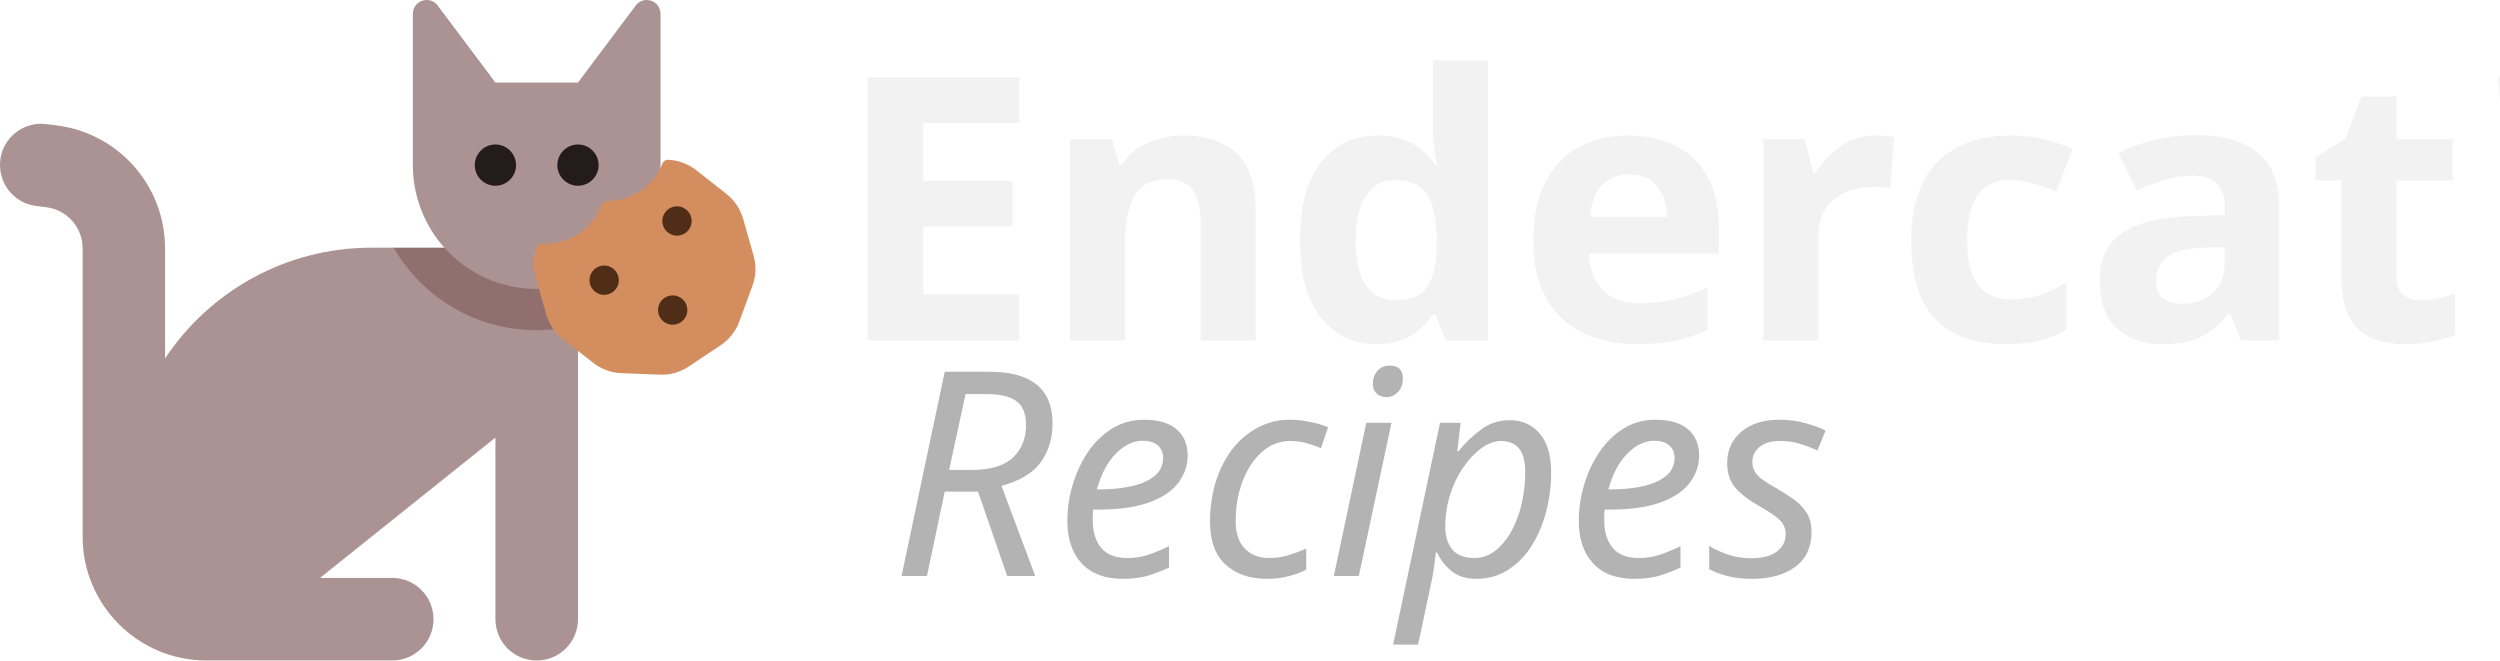
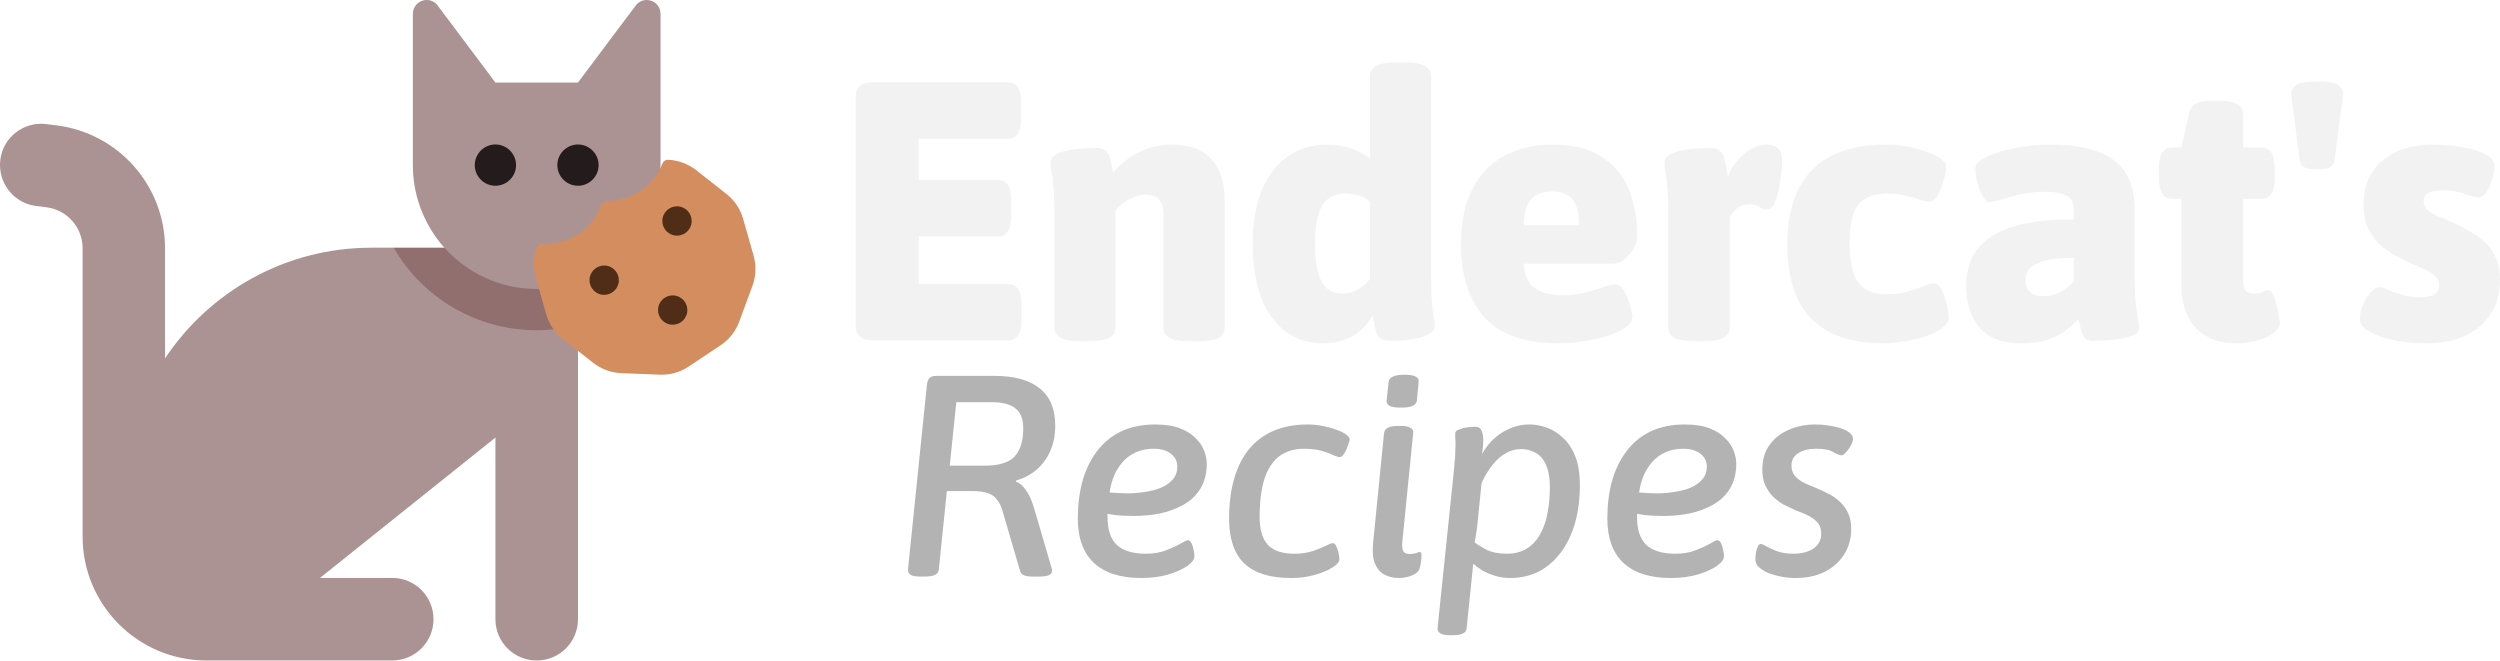
<svg xmlns="http://www.w3.org/2000/svg" width="178.241mm" height="47.092mm" viewBox="0 0 178.241 47.092" version="1.1" id="svg5" xml:space="preserve">
  <defs id="defs2" />
  <g id="layer1">
    <path style="fill:#241c1c;stroke-width:0.265" d="m 33.053,9.327 c 0,0.343 -0.3,5.181 -0.3,5.181 l 11.861,-0.128 -0.171,-5.909 z" id="path527" />
    <path style="fill:#916f6f;stroke-width:0.265" d="m 28.065,17.659 c 0,0 0.794,-1.23e-4 3.615,0 2.113,9.2e-5 9.529,2.437 9.529,2.437 v 3.081 l -1.942,3.199 -13.745,-5.331 z" id="path745" />
    <path d="m 26.492,17.659 h 1.573 c 2.033,3.523 5.84,5.886 10.2,5.886 1.012,0 2.005,-0.129 2.943,-0.368 v 0.368 2.943 17.659 c 0,1.628 -1.315,2.943 -2.943,2.943 -1.628,0 -2.943,-1.315 -2.943,-2.943 v -12.95 l -12.509,10.007 h 5.151 c 1.628,0 2.943,1.315 2.943,2.943 0,1.628 -1.315,2.943 -2.943,2.943 h -13.244 c -4.875,0 -8.83,-3.955 -8.83,-8.83 v -20.557 c 0,-1.481 -1.104,-2.741 -2.575,-2.925 l -0.727,-0.092 C 0.969,14.495 -0.172,13.024 0.021,11.405 0.214,9.786 1.695,8.646 3.305,8.848 l 0.727,0.092 c 4.415,0.552 7.735,4.304 7.735,8.765 v 7.846 c 3.164,-4.755 8.572,-7.891 14.716,-7.891 z m 14.716,2.437 v 0 c -0.92,0.322 -1.913,0.506 -2.943,0.506 -2.612,0 -4.967,-1.141 -6.585,-2.943 v 0 c -0.34,-0.377 -0.644,-0.782 -0.911,-1.214 -0.846,-1.361 -1.334,-2.962 -1.334,-4.672 v 0 -8.83 -1.84 -0.12 c 0,-0.543 0.432,-0.975 0.975,-0.984 h 0.018 c 0.304,0 0.589,0.147 0.773,0.386 v 0.009 l 1.177,1.564 2.502,3.339 0.441,0.589 h 5.886 l 0.441,-0.589 2.502,-3.339 1.177,-1.564 v -0.009 C 45.512,0.147 45.798,0 46.101,0 h 0.018 c 0.543,0.009 0.975,0.441 0.975,0.984 v 0.12 1.84 8.83 c 0,1.591 -0.423,3.09 -1.159,4.378 -1.039,1.821 -2.722,3.238 -4.728,3.946 z m -4.415,-8.324 c 0,-0.809 -0.662,-1.472 -1.472,-1.472 -0.809,0 -1.472,0.662 -1.472,1.472 0,0.809 0.662,1.472 1.472,1.472 0.809,0 1.472,-0.662 1.472,-1.472 z m 4.415,1.472 c 0.809,0 1.472,-0.662 1.472,-1.472 0,-0.809 -0.662,-1.472 -1.472,-1.472 -0.809,0 -1.472,0.662 -1.472,1.472 0,0.809 0.662,1.472 1.472,1.472 z" id="path141" style="fill:#ac9393;stroke-width:0.092" />
    <path style="fill:#502d16;stroke-width:0.265" d="m 41.508,18.272 0.771,5.096 6.209,1.37 2.141,-3.297 -0.128,-5.781 -2.227,-2.055 c 0,0 -2.484,1.327 -2.655,1.499 -0.171,0.171 -4.111,3.169 -4.111,3.169 z" id="path583" />
    <path d="m 38.682,17.37 c -0.178,-0.012 -0.347,0.089 -0.41,0.255 -0.252,0.684 -0.28,1.43 -0.082,2.134 l 0.749,2.635 c 0.199,0.701 0.615,1.323 1.189,1.775 l 2.159,1.694 c 0.574,0.452 1.279,0.712 2.008,0.74 l 2.743,0.11 c 0.732,0.029 1.451,-0.173 2.06,-0.579 l 2.281,-1.52 c 0.609,-0.406 1.07,-0.991 1.322,-1.675 l 0.948,-2.568 c 0.252,-0.684 0.28,-1.43 0.082,-2.134 l -0.749,-2.635 c -0.199,-0.701 -0.615,-1.323 -1.192,-1.776 l -2.156,-1.694 c -0.574,-0.452 -1.279,-0.712 -2.008,-0.74 -0.175,-0.008 -0.333,0.105 -0.396,0.268 -0.618,1.587 -2.145,2.636 -3.832,2.661 -0.255,0.005 -0.483,0.163 -0.575,0.4 -0.655,1.682 -2.336,2.758 -4.144,2.65 z m 5.415,2.828 c -0.122,0.565 -0.678,0.922 -1.243,0.8 -0.565,-0.122 -0.922,-0.678 -0.8,-1.243 0.122,-0.565 0.678,-0.922 1.243,-0.8 0.565,0.122 0.922,0.678 0.8,1.243 z m 4.085,0.886 c 0.565,0.122 0.922,0.678 0.8,1.243 -0.122,0.565 -0.678,0.922 -1.243,0.8 -0.565,-0.122 -0.922,-0.678 -0.8,-1.243 0.122,-0.565 0.678,-0.922 1.243,-0.8 z m 1.107,-5.107 c -0.122,0.565 -0.678,0.922 -1.243,0.8 -0.565,-0.122 -0.922,-0.678 -0.8,-1.243 0.122,-0.565 0.678,-0.922 1.243,-0.8 0.565,0.122 0.922,0.678 0.8,1.243 z" id="path150" style="fill:#d38d5f;stroke-width:0.033" />
-     <text xml:space="preserve" style="font-style:normal;font-variant:normal;font-weight:800;font-stretch:normal;font-size:26.287px;font-family:Asap;-inkscape-font-specification:'Asap Ultra-Bold';fill:#f2f2f2;stroke-width:2.191" x="59.503" y="24.268" id="text169">
-       <tspan id="tspan167" style="font-style:normal;font-variant:normal;font-weight:800;font-stretch:normal;font-family:Asap;-inkscape-font-specification:'Asap Ultra-Bold';fill:#f2f2f2;stroke-width:2.191" x="59.503" y="24.268">Endercat's</tspan>
-     </text>
-     <text xml:space="preserve" style="font-style:italic;font-variant:normal;font-weight:600;font-stretch:normal;font-size:20.384px;font-family:Asap;-inkscape-font-specification:'Asap Semi-Bold Italic';fill:#b3b3b3;stroke-width:1.699" x="63.433" y="41.068" id="text223">
-       <tspan id="tspan221" style="font-style:italic;font-variant:normal;font-weight:500;font-stretch:normal;font-family:Asap;-inkscape-font-specification:'Asap Medium Italic';fill:#b3b3b3;stroke-width:1.699" x="63.433" y="41.068">Recipes</tspan>
-     </text>
+     <g aria-label="Endercat's" id="text169" style="font-weight:800;font-size:26.287px;font-family:Asap;-inkscape-font-specification:'Asap Ultra-Bold';fill:#f2f2f2;stroke-width:2.191">
+       <path d="m 62.263,24.268 q -1.262,0 -1.262,-1.051 V 6.918 q 0,-1.051 1.262,-1.051 h 9.595 q 0.946,0 0.946,1.446 v 1.104 q 0,1.472 -0.946,1.472 h -6.361 v 2.944 h 5.678 q 0.92,0 0.92,1.472 v 1.078 q 0,1.472 -0.92,1.472 h -5.678 v 3.391 h 6.388 q 0.946,0 0.946,1.472 v 1.104 q 0,1.446 -0.946,1.446 z" id="path246" />
+       <path d="m 76.984,24.32 q -0.946,0 -1.393,-0.237 -0.421,-0.263 -0.421,-0.762 v -8.228 q 0,-1.235 -0.079,-1.893 -0.053,-0.657 -0.131,-0.999 -0.053,-0.342 -0.053,-0.631 0,-0.315 0.342,-0.526 0.342,-0.21 0.841,-0.315 0.526,-0.105 1.051,-0.131 0.526,-0.053 0.92,-0.053 0.499,0 0.71,0.158 0.237,0.131 0.342,0.526 0.131,0.368 0.237,1.078 0.499,-0.578 1.13,-1.025 0.657,-0.473 1.42,-0.71 0.762,-0.263 1.604,-0.263 1.262,0 2.103,0.447 0.841,0.447 1.262,1.341 0.447,0.867 0.447,2.156 v 9.069 q 0,0.499 -0.421,0.762 -0.421,0.237 -1.393,0.237 h -0.736 q -0.946,0 -1.393,-0.237 -0.421,-0.263 -0.421,-0.762 v -8.096 q 0,-0.657 -0.315,-0.999 -0.289,-0.342 -0.999,-0.342 -0.368,0 -0.762,0.158 -0.394,0.131 -0.736,0.394 -0.342,0.237 -0.605,0.578 v 8.307 q 0,0.499 -0.447,0.762 -0.421,0.237 -1.367,0.237 z" id="path248" />
+       <path d="m 94.307,24.478 q -1.472,0 -2.602,-0.815 -1.13,-0.815 -1.761,-2.392 -0.631,-1.577 -0.631,-3.89 0,-2.208 0.631,-3.785 0.657,-1.577 1.84,-2.418 1.183,-0.867 2.813,-0.867 0.973,0 1.761,0.289 0.789,0.289 1.314,0.683 V 5.446 q 0,-0.499 0.421,-0.736 0.447,-0.263 1.393,-0.263 h 0.736 q 0.946,0 1.367,0.263 0.447,0.237 0.447,0.736 V 19.694 q 0,1.235 0.053,1.893 0.079,0.657 0.131,0.999 0.079,0.342 0.079,0.631 0,0.342 -0.342,0.552 -0.342,0.21 -0.867,0.342 -0.499,0.105 -1.025,0.158 -0.526,0.026 -0.92,0.026 -0.499,0 -0.736,-0.158 -0.21,-0.158 -0.315,-0.552 -0.105,-0.394 -0.237,-1.104 -0.289,0.552 -0.789,1.025 -0.499,0.447 -1.183,0.71 -0.683,0.263 -1.577,0.263 z m 1.42,-3.549 q 0.605,0 1.13,-0.315 0.526,-0.315 0.815,-0.736 v -5.494 q -0.237,-0.263 -0.736,-0.421 -0.499,-0.158 -1.051,-0.158 -1.104,0 -1.63,0.867 -0.499,0.867 -0.499,2.734 0,1.814 0.473,2.681 0.473,0.841 1.498,0.841 z" id="path250" />
+       <path d="m 111.104,24.478 q -3.549,0 -5.257,-1.84 -1.682,-1.866 -1.682,-5.205 0,-2.392 0.815,-3.969 0.815,-1.577 2.287,-2.366 1.498,-0.789 3.496,-0.789 2.077,0 3.391,0.841 1.314,0.815 1.945,2.287 0.631,1.472 0.631,3.47 0,0.394 -0.289,0.841 -0.263,0.447 -0.657,0.762 -0.394,0.289 -0.736,0.289 h -6.388 q 0.026,1.288 0.841,1.788 0.815,0.473 1.919,0.473 0.92,0 1.656,-0.21 0.762,-0.21 1.288,-0.394 0.552,-0.184 0.815,-0.184 0.342,0 0.605,0.447 0.263,0.447 0.421,1.025 0.184,0.552 0.184,0.867 0,0.368 -0.473,0.71 -0.447,0.342 -1.235,0.605 -0.762,0.263 -1.709,0.394 -0.92,0.158 -1.866,0.158 z m -2.471,-8.412 h 3.943 q 0,-1.314 -0.473,-1.866 -0.473,-0.552 -1.446,-0.552 -0.499,0 -0.973,0.184 -0.447,0.158 -0.736,0.683 -0.289,0.499 -0.315,1.551 z" id="path252" />
+       <path d="m 120.778,24.32 q -0.973,0 -1.419,-0.237 -0.421,-0.263 -0.421,-0.762 v -8.228 q 0,-1.235 -0.079,-1.893 -0.053,-0.657 -0.131,-0.999 -0.053,-0.342 -0.053,-0.631 0,-0.315 0.342,-0.526 0.342,-0.21 0.867,-0.315 0.526,-0.105 1.051,-0.131 0.526,-0.053 0.92,-0.053 0.473,0 0.71,0.158 0.237,0.158 0.368,0.605 0.131,0.447 0.263,1.314 0.237,-0.683 0.683,-1.183 0.447,-0.526 0.973,-0.815 0.552,-0.315 1.025,-0.315 0.683,0 0.92,0.289 0.263,0.289 0.263,0.92 0,0.237 -0.053,0.789 -0.053,0.552 -0.184,1.157 -0.105,0.605 -0.315,1.051 -0.21,0.421 -0.552,0.421 -0.237,0 -0.526,-0.184 -0.263,-0.184 -0.71,-0.184 -0.473,0 -0.841,0.263 -0.368,0.263 -0.552,0.657 v 7.834 q 0,0.499 -0.447,0.762 -0.421,0.237 -1.367,0.237 z" id="path254" />
+       <path d="m 134.289,24.478 q -3.417,0 -5.152,-1.761 -1.709,-1.761 -1.709,-5.284 0,-3.522 1.761,-5.31 1.761,-1.814 5.284,-1.814 0.736,0 1.472,0.131 0.736,0.131 1.367,0.368 0.657,0.21 1.051,0.499 0.394,0.289 0.394,0.631 0,0.315 -0.184,0.92 -0.158,0.578 -0.421,1.051 -0.263,0.473 -0.578,0.473 -0.263,0 -0.683,-0.131 -0.394,-0.158 -0.973,-0.289 -0.578,-0.158 -1.367,-0.158 -1.446,0 -2.077,0.815 -0.605,0.815 -0.605,2.76 0,1.866 0.605,2.734 0.605,0.867 1.998,0.867 0.867,0 1.525,-0.184 0.657,-0.21 1.13,-0.394 0.473,-0.21 0.736,-0.21 0.342,0 0.578,0.473 0.237,0.473 0.368,1.078 0.131,0.578 0.131,0.894 0,0.394 -0.447,0.736 -0.421,0.315 -1.13,0.578 -0.683,0.237 -1.498,0.368 -0.815,0.158 -1.577,0.158 z" id="path256" />
+       <path d="m 144.121,24.478 q -2.024,0 -2.997,-1.13 -0.946,-1.157 -0.946,-2.944 0,-0.762 0.237,-1.577 0.263,-0.841 1.025,-1.551 0.789,-0.736 2.313,-1.183 1.551,-0.447 4.101,-0.447 v -0.631 q 0,-0.473 -0.184,-0.762 -0.158,-0.289 -0.605,-0.421 -0.421,-0.158 -1.209,-0.158 -0.999,0 -1.814,0.184 -0.789,0.184 -1.367,0.368 -0.552,0.184 -0.841,0.184 -0.21,0 -0.394,-0.289 -0.184,-0.289 -0.342,-0.683 -0.131,-0.421 -0.21,-0.815 -0.053,-0.421 -0.053,-0.631 0,-0.342 0.499,-0.631 0.499,-0.315 1.288,-0.552 0.815,-0.237 1.735,-0.368 0.946,-0.131 1.788,-0.131 1.761,0 2.918,0.342 1.183,0.342 1.866,0.946 0.683,0.605 0.973,1.446 0.289,0.841 0.289,1.814 v 4.784 q 0,1.262 0.079,1.998 0.079,0.71 0.158,1.104 0.079,0.394 0.079,0.683 0,0.289 -0.368,0.447 -0.368,0.158 -0.92,0.263 -0.526,0.105 -1.104,0.131 -0.552,0.026 -0.946,0.026 -0.368,0 -0.552,-0.237 -0.184,-0.237 -0.263,-0.605 -0.079,-0.368 -0.184,-0.71 -0.158,0.21 -0.683,0.657 -0.499,0.421 -1.341,0.762 -0.841,0.315 -2.024,0.315 z m 1.604,-3.365 q 0.394,0 0.762,-0.131 0.394,-0.131 0.736,-0.368 0.368,-0.237 0.631,-0.552 v -1.682 q -0.946,0 -1.604,0.105 -0.631,0.105 -1.051,0.315 -0.421,0.184 -0.605,0.499 -0.184,0.289 -0.184,0.71 0,0.499 0.315,0.815 0.315,0.289 0.999,0.289 z" id="path258" />
+       <path d="m 159.525,24.478 q -1.262,0 -2.156,-0.473 -0.894,-0.499 -1.367,-1.42 -0.473,-0.92 -0.473,-2.261 v -6.151 h -0.657 q -0.946,0 -0.946,-1.472 v -0.736 q 0,-1.446 0.946,-1.446 h 0.657 l 0.526,-2.392 q 0.105,-0.499 0.447,-0.71 0.368,-0.237 1.104,-0.237 h 0.71 q 0.841,0 1.209,0.263 0.394,0.237 0.394,0.71 v 2.366 h 1.314 q 0.946,0 0.946,1.446 v 0.736 q 0,1.472 -0.946,1.472 h -1.314 v 5.757 q 0,0.526 0.158,0.762 0.184,0.237 0.605,0.237 0.394,0 0.631,-0.105 0.237,-0.131 0.394,-0.131 0.184,0 0.342,0.315 0.158,0.289 0.263,0.736 0.105,0.421 0.158,0.789 0.079,0.368 0.079,0.499 0,0.368 -0.447,0.71 -0.447,0.342 -1.13,0.526 -0.683,0.21 -1.446,0.21 z" id="path260" />
+       <path d="m 165.124,12.07 q -0.605,0 -0.867,-0.158 -0.263,-0.158 -0.315,-0.631 l -0.578,-4.443 q -0.053,-0.552 0.368,-0.789 0.421,-0.237 1.235,-0.237 h 0.473 q 0.841,0 1.236,0.237 0.421,0.237 0.368,0.789 l -0.578,4.443 q -0.053,0.473 -0.315,0.631 -0.263,0.158 -0.867,0.158 z" id="path262" />
+       <path d="m 172.984,24.478 q -0.789,0 -1.63,-0.105 -0.815,-0.105 -1.525,-0.342 -0.71,-0.237 -1.157,-0.552 -0.421,-0.315 -0.421,-0.736 0,-0.526 0.237,-1.051 0.237,-0.526 0.552,-0.867 0.315,-0.342 0.578,-0.342 0.237,0 0.631,0.184 0.394,0.158 0.973,0.342 0.578,0.184 1.314,0.184 0.71,0 1.025,-0.21 0.342,-0.237 0.342,-0.657 0,-0.394 -0.289,-0.631 -0.263,-0.263 -0.71,-0.473 -0.447,-0.21 -1.025,-0.447 -0.526,-0.263 -1.13,-0.578 -0.605,-0.342 -1.104,-0.789 -0.499,-0.473 -0.815,-1.157 -0.315,-0.683 -0.315,-1.682 0,-1.341 0.605,-2.287 0.631,-0.973 1.761,-1.472 1.13,-0.499 2.602,-0.499 0.631,0 1.367,0.079 0.736,0.079 1.42,0.263 0.71,0.184 1.13,0.473 0.447,0.289 0.447,0.71 0,0.447 -0.184,0.999 -0.158,0.526 -0.421,0.894 -0.237,0.342 -0.499,0.342 -0.342,0 -0.999,-0.237 -0.631,-0.263 -1.63,-0.263 -0.631,0 -0.973,0.184 -0.342,0.184 -0.342,0.631 0,0.368 0.289,0.605 0.315,0.237 0.841,0.473 0.526,0.21 1.209,0.526 0.473,0.237 1.025,0.552 0.552,0.289 1.025,0.736 0.473,0.447 0.762,1.13 0.289,0.657 0.289,1.604 0,1.314 -0.631,2.313 -0.605,0.999 -1.788,1.577 -1.157,0.578 -2.839,0.578 z" id="path264" />
+     </g>
+     <g aria-label="Recipes" id="text223" style="font-style:italic;font-weight:600;font-size:20.384px;font-family:Asap;-inkscape-font-specification:'Asap Semi-Bold Italic';fill:#b3b3b3;stroke-width:1.699">
+       <path d="m 65.593,41.108 q -0.448,0 -0.673,-0.122 -0.204,-0.143 -0.183,-0.408 l 1.345,-13.107 q 0.041,-0.367 0.183,-0.51 0.143,-0.163 0.489,-0.163 h 4.138 q 2.14,0 3.241,0.897 1.101,0.877 1.101,2.65 0,0.999 -0.347,1.794 -0.347,0.795 -0.978,1.345 -0.612,0.53 -1.468,0.775 v 0.082 q 0.367,0.122 0.693,0.591 0.347,0.448 0.612,1.366 l 1.182,4.036 q 0.041,0.122 0.061,0.224 0.02,0.082 0.02,0.122 0,0.224 -0.224,0.326 -0.204,0.102 -0.775,0.102 h -0.387 q -0.347,0 -0.591,-0.082 -0.245,-0.082 -0.306,-0.326 l -1.223,-4.179 q -0.143,-0.55 -0.408,-0.877 -0.245,-0.347 -0.673,-0.489 -0.428,-0.143 -1.121,-0.143 h -1.794 l -0.571,5.585 q -0.02,0.245 -0.265,0.387 -0.224,0.122 -0.754,0.122 z m 2.12,-7.909 h 2.507 q 1.468,0 2.1,-0.632 0.632,-0.652 0.632,-2.038 0,-0.978 -0.55,-1.407 -0.53,-0.448 -1.712,-0.448 H 68.182 Z" style="font-weight:500;-inkscape-font-specification:'Asap Medium Italic'" id="path267" />
+       <path d="m 81.371,41.21 q -2.222,0 -3.384,-1.08 -1.142,-1.08 -1.142,-3.16 0,-1.427 0.326,-2.65 0.347,-1.223 1.019,-2.12 0.673,-0.917 1.712,-1.427 1.06,-0.51 2.467,-0.51 1.08,0 1.794,0.285 0.713,0.285 1.121,0.734 0.428,0.428 0.591,0.917 0.163,0.469 0.163,0.856 0,1.04 -0.448,1.773 -0.428,0.713 -1.182,1.142 -0.754,0.428 -1.672,0.632 -0.917,0.183 -1.875,0.183 -0.795,0 -1.366,-0.061 -0.55,-0.082 -0.938,-0.183 l 0.469,-0.795 q -0.041,0.224 -0.061,0.51 0,0.265 0,0.632 0,1.325 0.652,1.957 0.673,0.632 2.079,0.632 0.836,0 1.447,-0.245 0.632,-0.245 1.019,-0.469 0.408,-0.245 0.53,-0.245 0.163,0 0.265,0.224 0.102,0.204 0.143,0.469 0.061,0.265 0.061,0.448 0,0.326 -0.51,0.693 -0.51,0.347 -1.366,0.612 -0.856,0.245 -1.916,0.245 z m -0.938,-6.034 q 0.285,0 0.713,-0.041 0.448,-0.041 0.917,-0.143 0.489,-0.102 0.897,-0.306 0.428,-0.224 0.693,-0.55 0.285,-0.347 0.285,-0.856 0,-0.591 -0.469,-0.938 -0.448,-0.347 -1.203,-0.347 -0.856,0 -1.508,0.367 -0.652,0.367 -1.08,1.08 -0.428,0.693 -0.571,1.672 0.326,0.02 0.652,0.041 0.347,0.02 0.673,0.02 z" style="font-weight:500;-inkscape-font-specification:'Asap Medium Italic'" id="path269" />
+       <path d="m 92.032,41.21 q -2.222,0 -3.323,-1.04 -1.08,-1.06 -1.08,-3.18 0,-1.631 0.367,-2.874 0.367,-1.264 1.06,-2.1 0.713,-0.856 1.753,-1.305 1.06,-0.448 2.405,-0.448 0.55,0 1.08,0.102 0.53,0.102 0.958,0.265 0.448,0.143 0.713,0.347 0.265,0.183 0.265,0.347 0,0.102 -0.082,0.306 -0.061,0.204 -0.163,0.428 -0.102,0.224 -0.224,0.387 -0.122,0.143 -0.245,0.143 -0.143,0 -0.469,-0.143 -0.326,-0.163 -0.836,-0.306 -0.51,-0.143 -1.264,-0.143 -0.632,0 -1.142,0.204 -0.489,0.183 -0.877,0.571 -0.367,0.387 -0.632,0.978 -0.245,0.571 -0.367,1.366 -0.122,0.775 -0.122,1.733 0,1.366 0.591,1.998 0.591,0.632 1.875,0.632 0.734,0 1.305,-0.183 0.591,-0.204 0.958,-0.387 0.367,-0.183 0.489,-0.183 0.163,0 0.245,0.224 0.102,0.204 0.163,0.469 0.061,0.265 0.061,0.448 0,0.285 -0.489,0.591 -0.469,0.306 -1.264,0.53 -0.775,0.224 -1.712,0.224 z" style="font-weight:500;-inkscape-font-specification:'Asap Medium Italic'" id="path271" />
+       <path d="m 99.737,41.21 q -0.571,0 -1.04,-0.245 -0.448,-0.245 -0.673,-0.795 -0.224,-0.55 -0.122,-1.508 l 0.775,-7.787 q 0.041,-0.265 0.285,-0.387 0.245,-0.122 0.693,-0.122 h 0.224 q 0.469,0 0.693,0.143 0.224,0.122 0.183,0.367 l -0.775,7.766 q -0.041,0.469 0.082,0.673 0.122,0.183 0.448,0.183 0.265,0 0.448,-0.061 0.183,-0.082 0.245,-0.082 0.061,0 0.102,0.041 0.041,0.041 0.041,0.143 0,0.02 0,0.143 0,0.102 -0.02,0.285 -0.02,0.183 -0.082,0.448 -0.041,0.285 -0.306,0.469 -0.245,0.163 -0.571,0.245 -0.326,0.082 -0.632,0.082 z m 0.163,-12.149 q -0.591,0 -0.836,-0.122 -0.224,-0.143 -0.204,-0.387 l 0.143,-1.325 q 0.02,-0.245 0.285,-0.367 0.265,-0.143 0.856,-0.143 0.571,0 0.795,0.143 0.245,0.122 0.204,0.367 l -0.122,1.325 q -0.02,0.245 -0.306,0.387 -0.265,0.122 -0.815,0.122 z" style="font-weight:500;-inkscape-font-specification:'Asap Medium Italic'" id="path273" />
+       <path d="m 103.366,45.287 q -0.489,0 -0.693,-0.143 -0.204,-0.143 -0.183,-0.347 l 1.162,-11.191 q 0.041,-0.367 0.061,-0.693 0.041,-0.347 0.041,-0.652 0.02,-0.306 0.02,-0.571 0,-0.265 -0.02,-0.448 0,-0.183 0,-0.347 0,-0.143 0.163,-0.224 0.163,-0.082 0.387,-0.143 0.245,-0.061 0.469,-0.082 0.245,-0.02 0.408,-0.02 0.347,0 0.448,0.285 0.122,0.265 0.122,0.652 0,0.469 -0.082,0.999 -0.061,0.51 -0.163,0.897 l -0.082,-0.408 q 0.387,-0.877 0.938,-1.427 0.571,-0.571 1.243,-0.856 0.673,-0.306 1.427,-0.306 0.612,0 1.243,0.224 0.632,0.224 1.162,0.734 0.55,0.489 0.877,1.325 0.326,0.815 0.326,2.059 0,1.468 -0.347,2.691 -0.347,1.203 -0.999,2.079 -0.652,0.877 -1.57,1.366 -0.917,0.469 -2.038,0.469 -0.612,0 -1.121,-0.163 -0.51,-0.163 -0.897,-0.387 -0.387,-0.245 -0.632,-0.469 l -0.469,4.607 q -0.041,0.489 -0.978,0.489 z m 4.056,-5.81 q 0.877,0 1.468,-0.387 0.591,-0.387 0.938,-1.04 0.367,-0.673 0.51,-1.508 0.163,-0.856 0.163,-1.794 0,-1.019 -0.285,-1.61 -0.265,-0.612 -0.734,-0.856 -0.469,-0.265 -1.04,-0.265 -0.591,0 -1.101,0.306 -0.51,0.285 -0.938,0.836 -0.428,0.53 -0.775,1.284 l -0.306,3.058 q -0.02,0.224 -0.082,0.55 -0.041,0.326 -0.102,0.612 0.265,0.224 0.836,0.53 0.591,0.285 1.447,0.285 z" style="font-weight:500;-inkscape-font-specification:'Asap Medium Italic'" id="path275" />
+       <path d="m 119.123,41.21 q -2.222,0 -3.384,-1.08 -1.142,-1.08 -1.142,-3.16 0,-1.427 0.326,-2.65 0.347,-1.223 1.019,-2.12 0.673,-0.917 1.712,-1.427 1.06,-0.51 2.467,-0.51 1.08,0 1.794,0.285 0.713,0.285 1.121,0.734 0.428,0.428 0.591,0.917 0.163,0.469 0.163,0.856 0,1.04 -0.448,1.773 -0.428,0.713 -1.182,1.142 -0.754,0.428 -1.672,0.632 -0.917,0.183 -1.875,0.183 -0.795,0 -1.366,-0.061 -0.55,-0.082 -0.938,-0.183 l 0.469,-0.795 q -0.041,0.224 -0.061,0.51 0,0.265 0,0.632 0,1.325 0.652,1.957 0.673,0.632 2.079,0.632 0.836,0 1.447,-0.245 0.632,-0.245 1.019,-0.469 0.408,-0.245 0.53,-0.245 0.163,0 0.265,0.224 0.102,0.204 0.143,0.469 0.061,0.265 0.061,0.448 0,0.326 -0.51,0.693 -0.51,0.347 -1.366,0.612 -0.856,0.245 -1.916,0.245 z m -0.938,-6.034 q 0.285,0 0.713,-0.041 0.448,-0.041 0.917,-0.143 0.489,-0.102 0.897,-0.306 0.428,-0.224 0.693,-0.55 0.285,-0.347 0.285,-0.856 0,-0.591 -0.469,-0.938 -0.448,-0.347 -1.203,-0.347 -0.856,0 -1.508,0.367 -0.652,0.367 -1.08,1.08 -0.428,0.693 -0.571,1.672 0.326,0.02 0.652,0.041 0.347,0.02 0.673,0.02 z" style="font-weight:500;-inkscape-font-specification:'Asap Medium Italic'" id="path277" />
+       <path d="m 128.031,41.21 q -0.53,0 -1.06,-0.102 -0.51,-0.102 -0.917,-0.265 -0.408,-0.183 -0.652,-0.408 -0.245,-0.245 -0.245,-0.51 0,-0.326 0.041,-0.571 0.061,-0.265 0.143,-0.408 0.082,-0.163 0.183,-0.163 0.143,0 0.428,0.183 0.306,0.163 0.775,0.347 0.489,0.163 1.162,0.163 0.856,0 1.407,-0.367 0.55,-0.387 0.55,-1.06 0,-0.51 -0.265,-0.795 -0.245,-0.285 -0.652,-0.489 -0.408,-0.204 -0.877,-0.367 -0.448,-0.204 -0.897,-0.428 -0.428,-0.245 -0.775,-0.591 -0.326,-0.347 -0.53,-0.795 -0.204,-0.469 -0.204,-1.101 0,-1.04 0.51,-1.753 0.51,-0.713 1.366,-1.08 0.856,-0.387 1.896,-0.387 0.387,0 0.856,0.061 0.469,0.061 0.877,0.183 0.428,0.122 0.693,0.326 0.265,0.183 0.265,0.469 0,0.183 -0.143,0.448 -0.143,0.265 -0.347,0.489 -0.183,0.224 -0.326,0.224 -0.163,0 -0.571,-0.224 -0.387,-0.245 -1.223,-0.245 -0.815,0 -1.305,0.326 -0.469,0.306 -0.469,0.877 0,0.469 0.285,0.775 0.285,0.306 0.734,0.51 0.448,0.183 0.917,0.387 0.428,0.183 0.836,0.408 0.408,0.224 0.734,0.55 0.347,0.326 0.55,0.795 0.204,0.448 0.204,1.101 0,1.019 -0.51,1.814 -0.489,0.775 -1.366,1.223 -0.877,0.448 -2.079,0.448 z" style="font-weight:500;-inkscape-font-specification:'Asap Medium Italic'" id="path279" />
+     </g>
  </g>
</svg>
